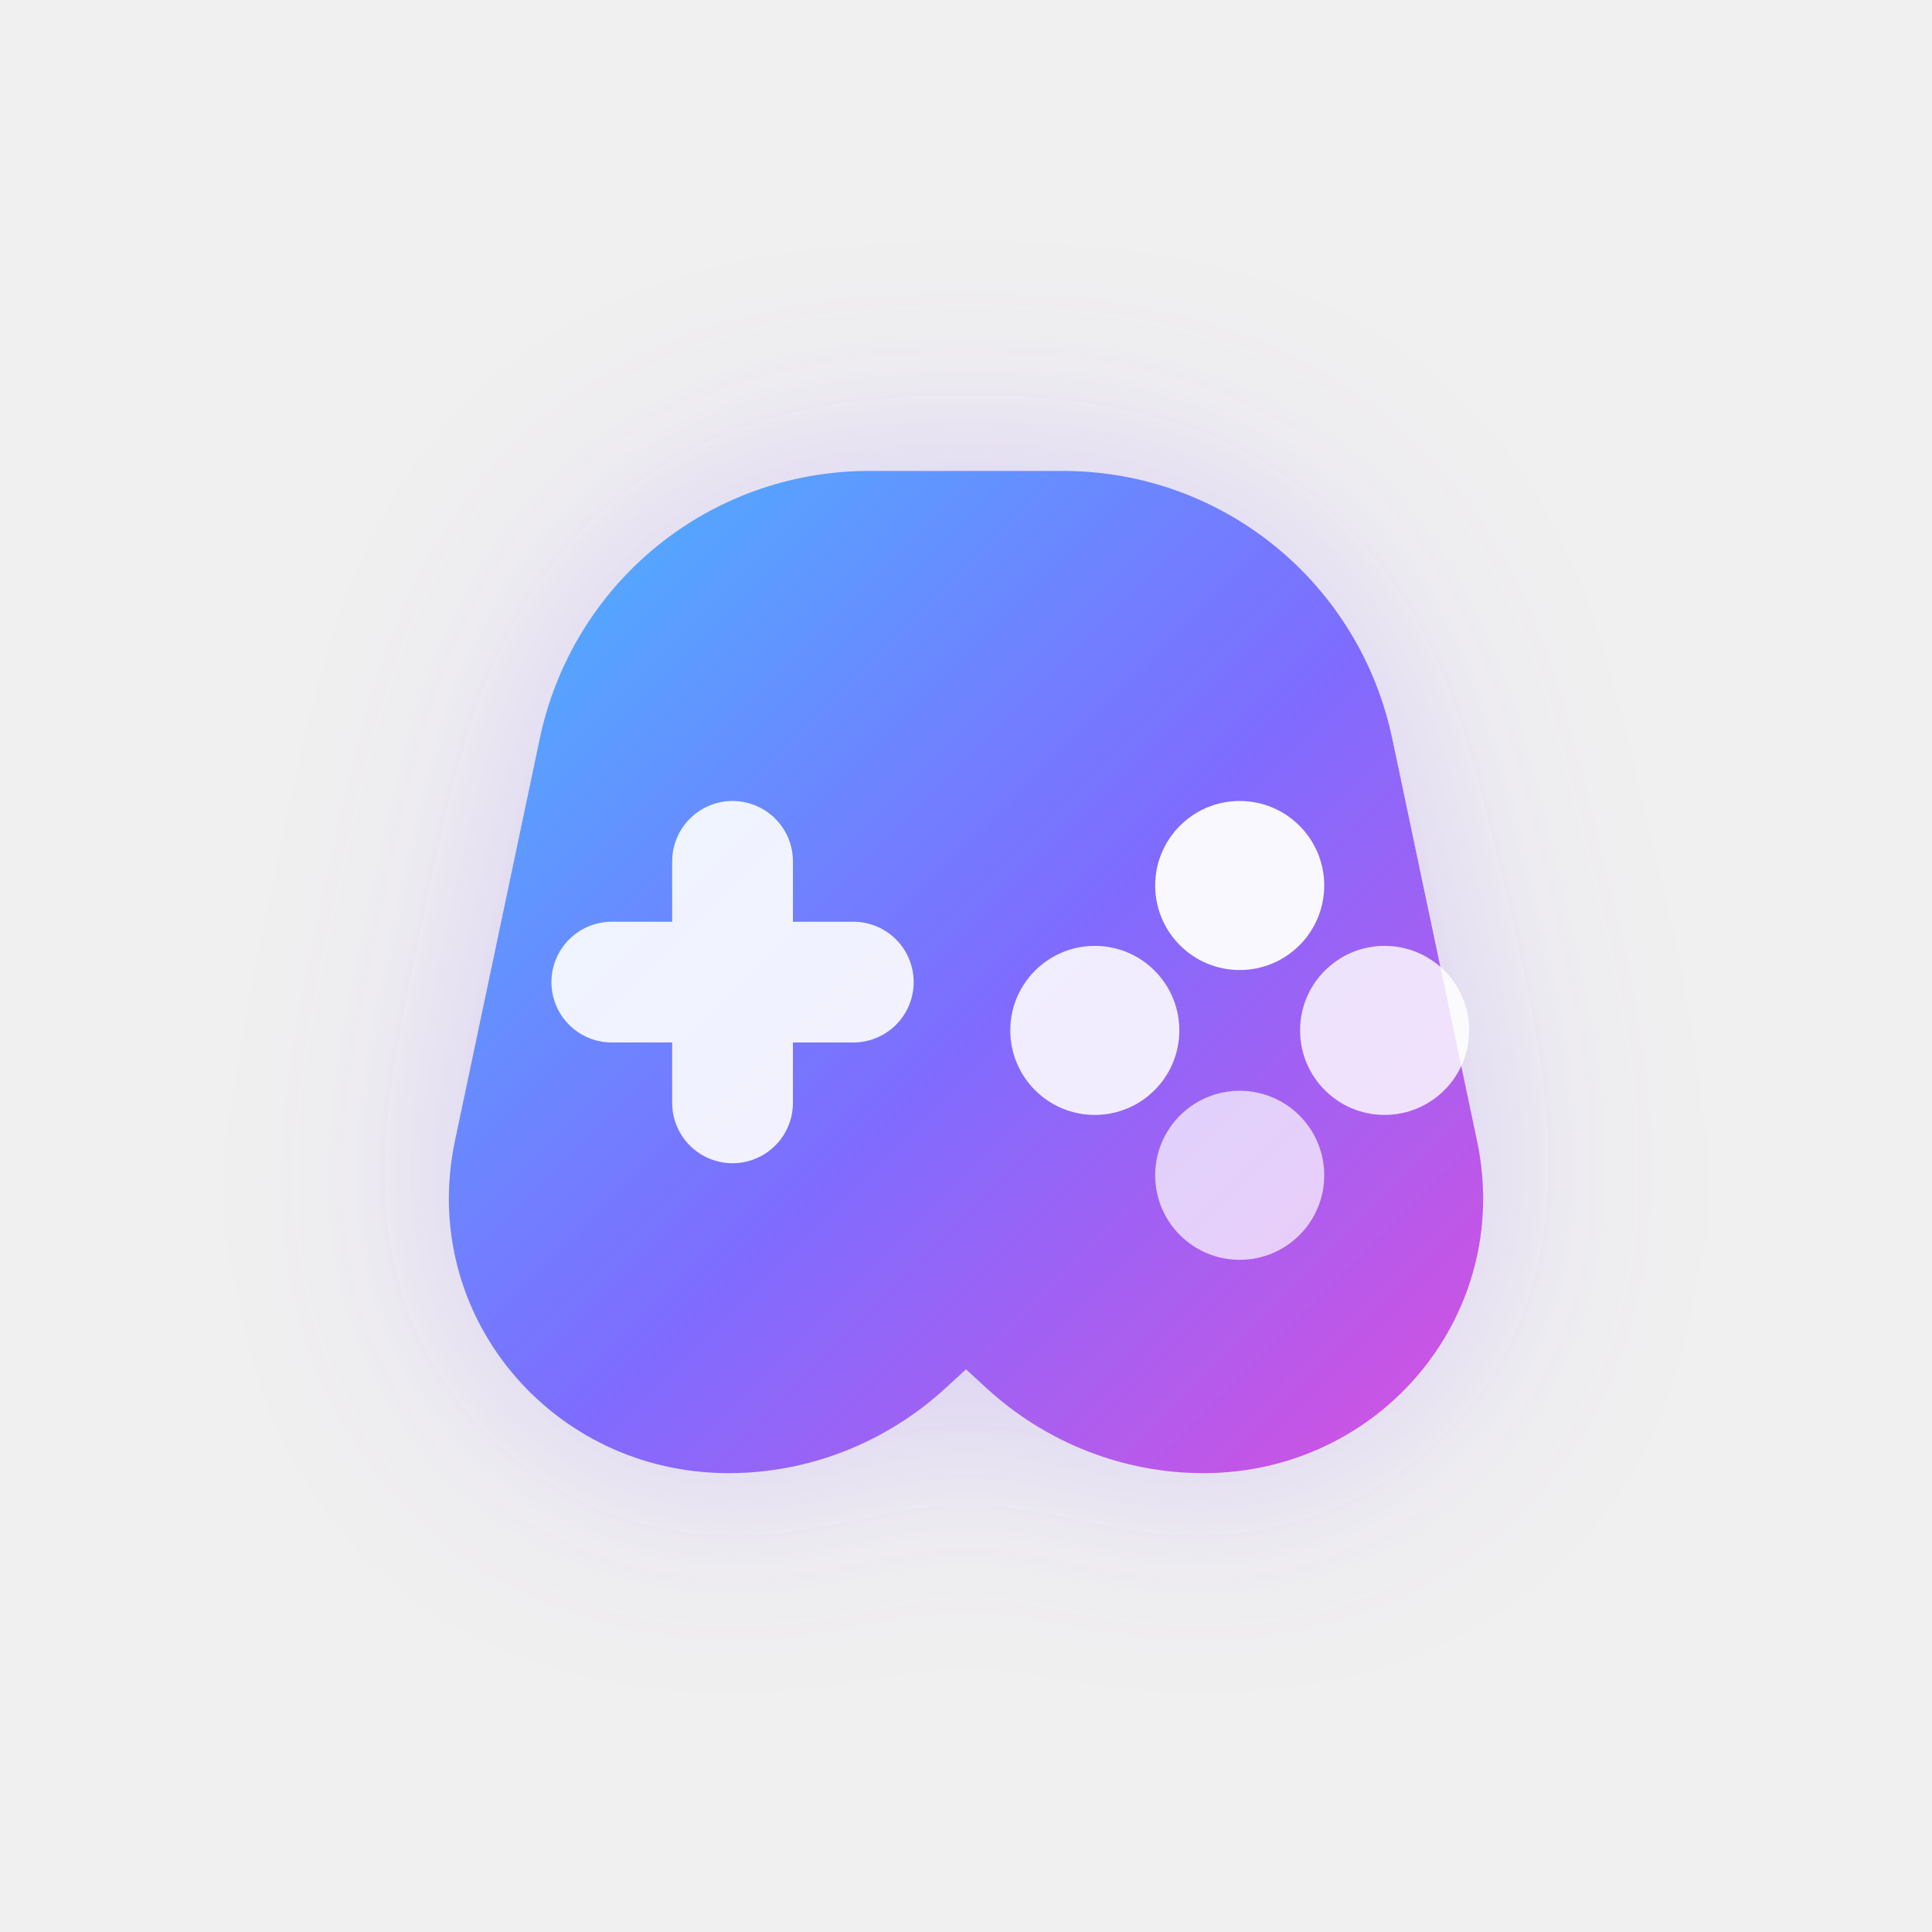
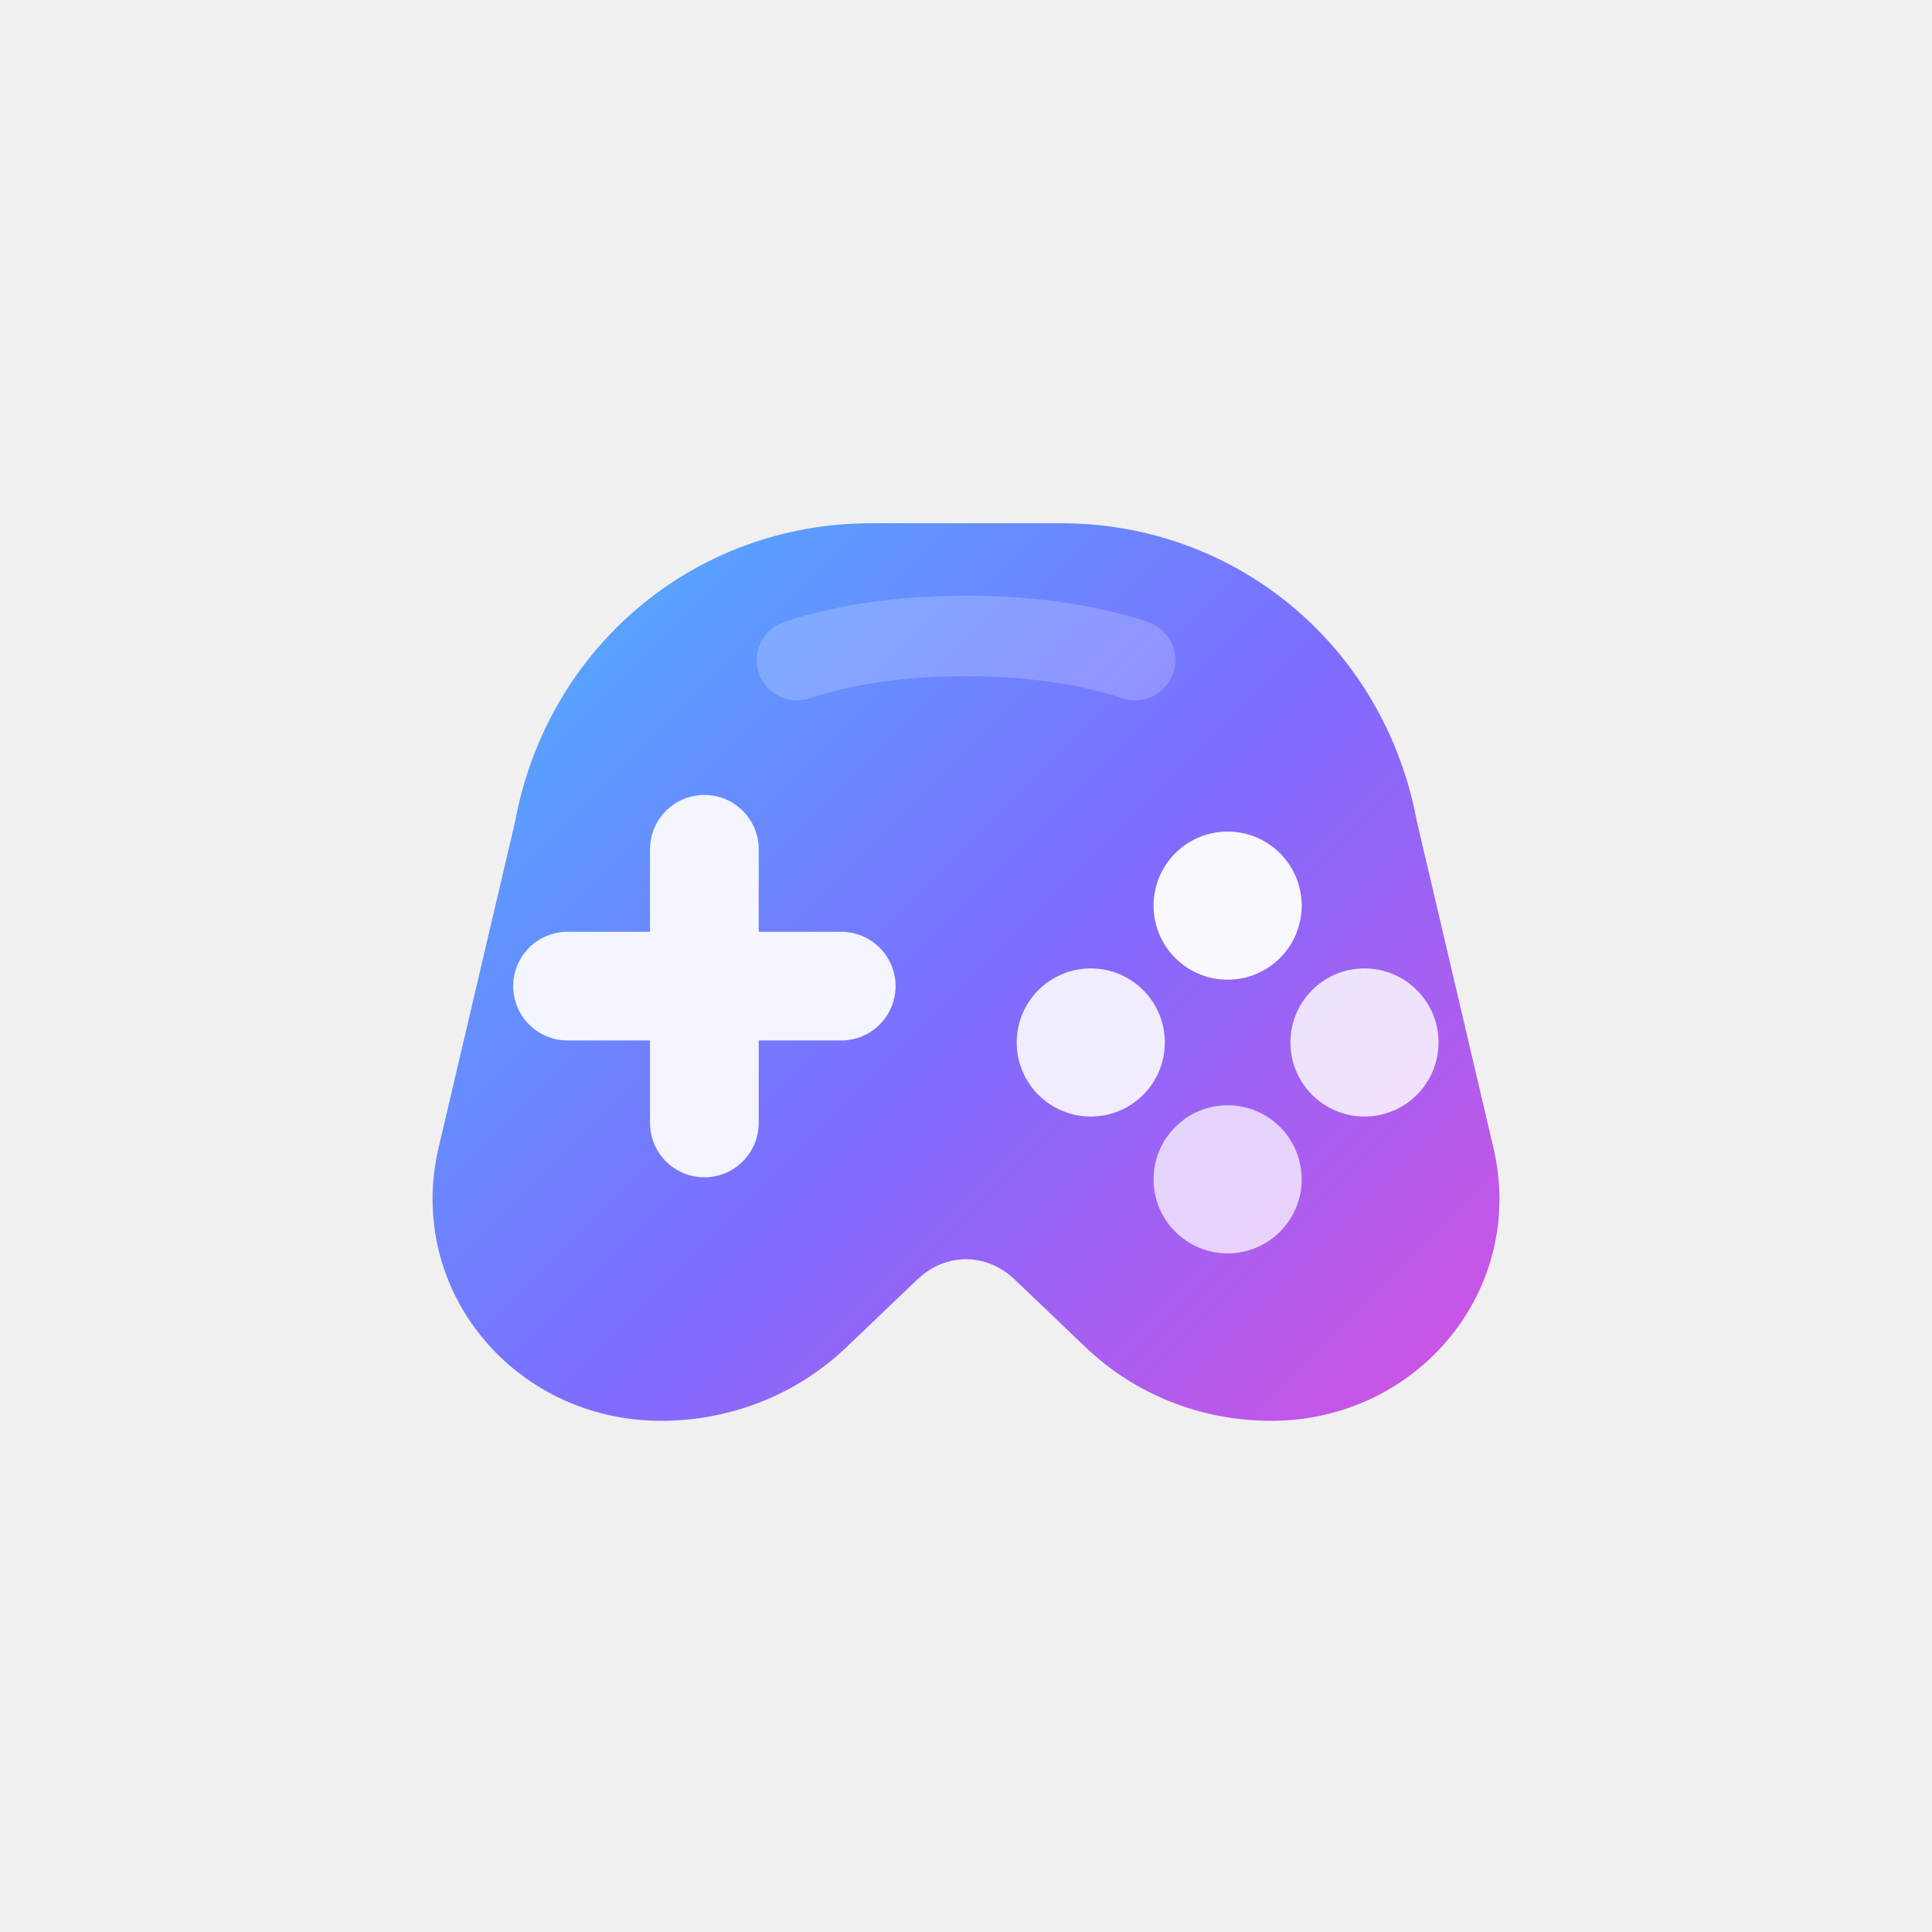
<svg xmlns="http://www.w3.org/2000/svg" viewBox="0 0 24 24" fill="none">
  <defs>
    <linearGradient id="ptvGrad" x1="3" y1="3" x2="21" y2="21" gradientUnits="userSpaceOnUse">
      <stop stop-color="#31D8FF" />
      <stop offset="0.52" stop-color="#7E6CFF" />
      <stop offset="1" stop-color="#FF43D1" />
    </linearGradient>
-     <filter id="ptvGlow" x="-50%" y="-50%" width="200%" height="200%">
-       <feDropShadow dx="0" dy="0" stdDeviation="1.3" flood-color="#9B6BFF" flood-opacity="0.28" />
-     </filter>
  </defs>
-   <g filter="url(#ptvGlow)">
-     <path d="M6.7 9.2C7.1 7.25 8.8 5.85 10.8 5.85H13.2C15.2 5.85 16.9 7.25 17.3 9.2L18.35 14.18C18.8 16.33 17.15 18.3 14.95 18.3C13.95 18.3 12.99 17.92 12.25 17.24L12 17.01L11.75 17.24C11.01 17.92 10.05 18.3 9.05 18.3C6.85 18.3 5.2 16.33 5.65 14.18L6.7 9.2Z" fill="url(#ptvGrad)" />
-     <path d="M9.1 10.7V13.7M7.6 12.2H10.6" stroke="white" stroke-opacity="0.9" stroke-width="1.5" stroke-linecap="round" />
-     <circle cx="15.4" cy="11" r="1.05" fill="white" fill-opacity="0.95" />
-     <circle cx="17.2" cy="12.8" r="1.05" fill="white" fill-opacity="0.82" />
-     <circle cx="15.4" cy="14.6" r="1.05" fill="white" fill-opacity="0.7" />
-     <circle cx="13.6" cy="12.8" r="1.05" fill="white" fill-opacity="0.88" />
-   </g>
+   <path d="M6.4 10.2C6.8 8.05 8.62 6.5 10.82 6.5H13.18C15.38 6.5 17.2 8.05 17.6 10.2L18.55 14.25C18.97 16.02 17.61 17.65 15.79 17.65C14.93 17.65 14.11 17.33 13.49 16.74L12.6 15.89C12.25 15.56 11.75 15.56 11.4 15.89L10.51 16.74C9.89 17.33 9.07 17.65 8.21 17.65C6.39 17.65 5.03 16.02 5.45 14.25L6.4 10.2Z" fill="url(#ptvGrad)" />
+   <path d="M8.75 10.55V13.95M7.05 12.25H10.45" stroke="white" stroke-opacity="0.92" stroke-width="1.35" stroke-linecap="round" />
+   <circle cx="15.25" cy="11.25" r="0.92" fill="white" fill-opacity="0.95" />
+   <circle cx="16.95" cy="12.95" r="0.92" fill="white" fill-opacity="0.82" />
+   <circle cx="15.25" cy="14.65" r="0.92" fill="white" fill-opacity="0.72" />
+   <circle cx="13.55" cy="12.95" r="0.92" fill="white" fill-opacity="0.88" />
+   <path d="M9.9 8.2C10.5 8 11.22 7.9 12 7.9C12.78 7.9 13.5 8 14.1 8.2" stroke="white" stroke-opacity="0.2" stroke-width="1" stroke-linecap="round" />
</svg>
